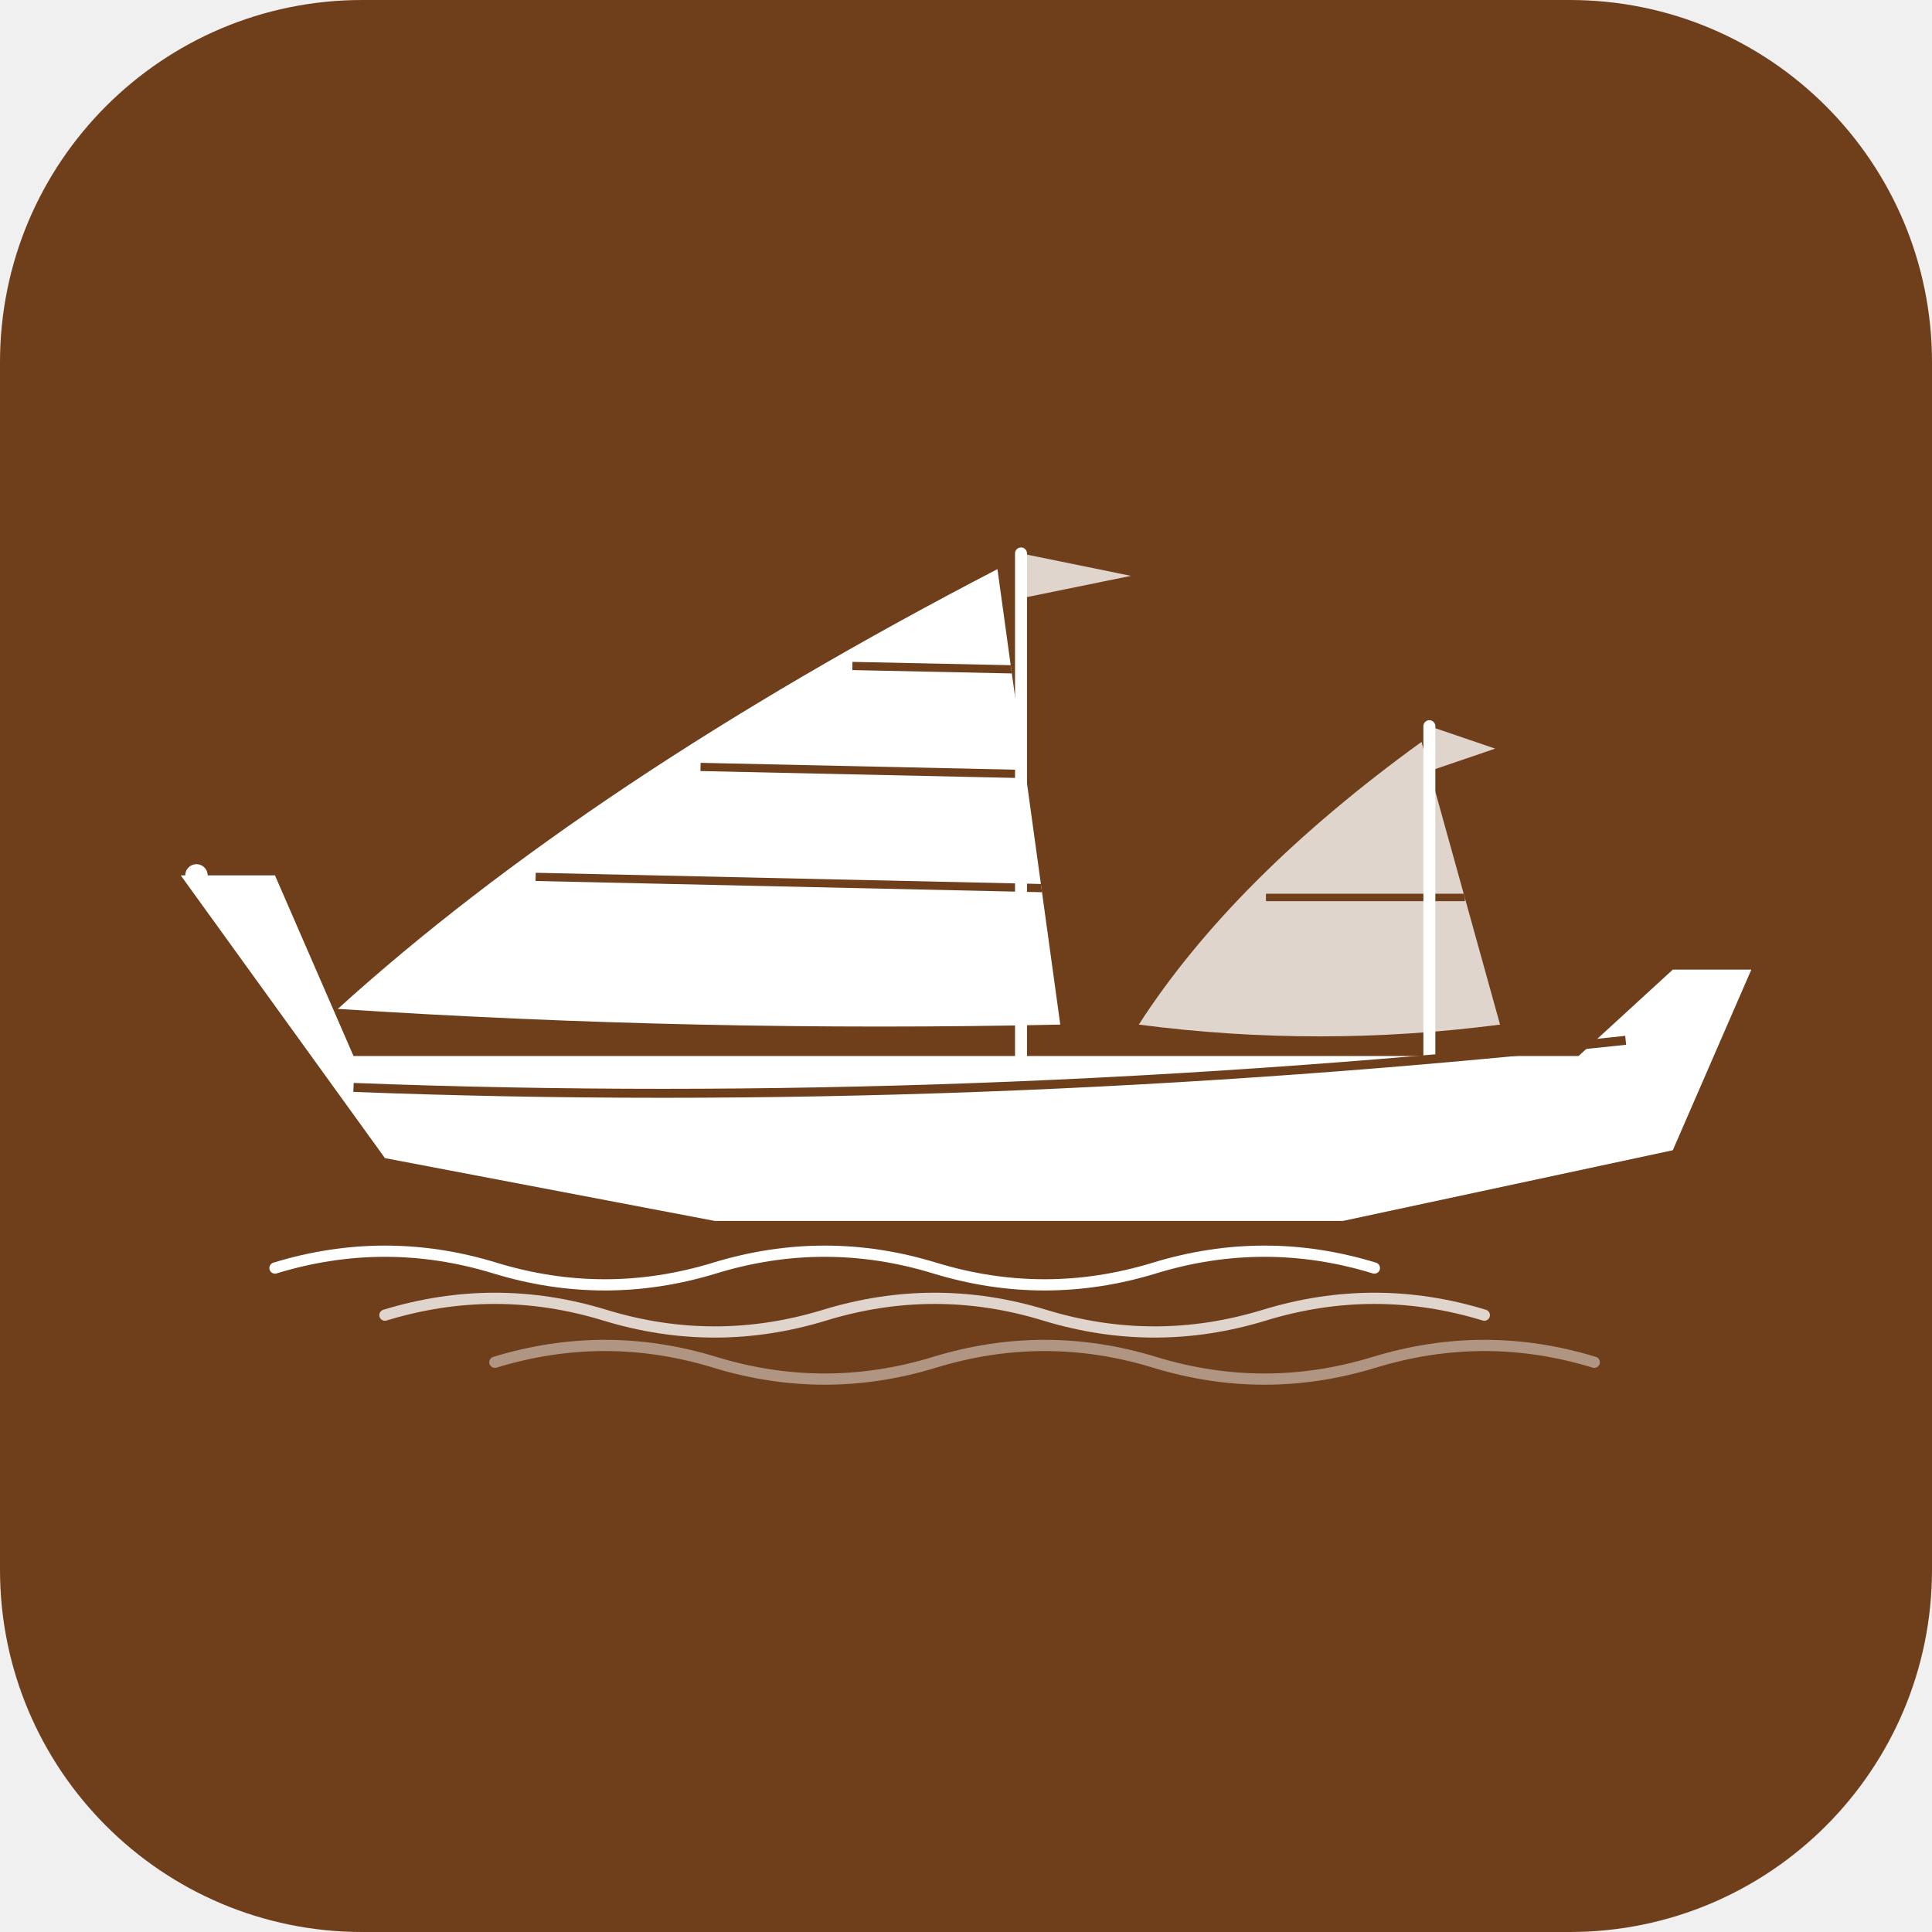
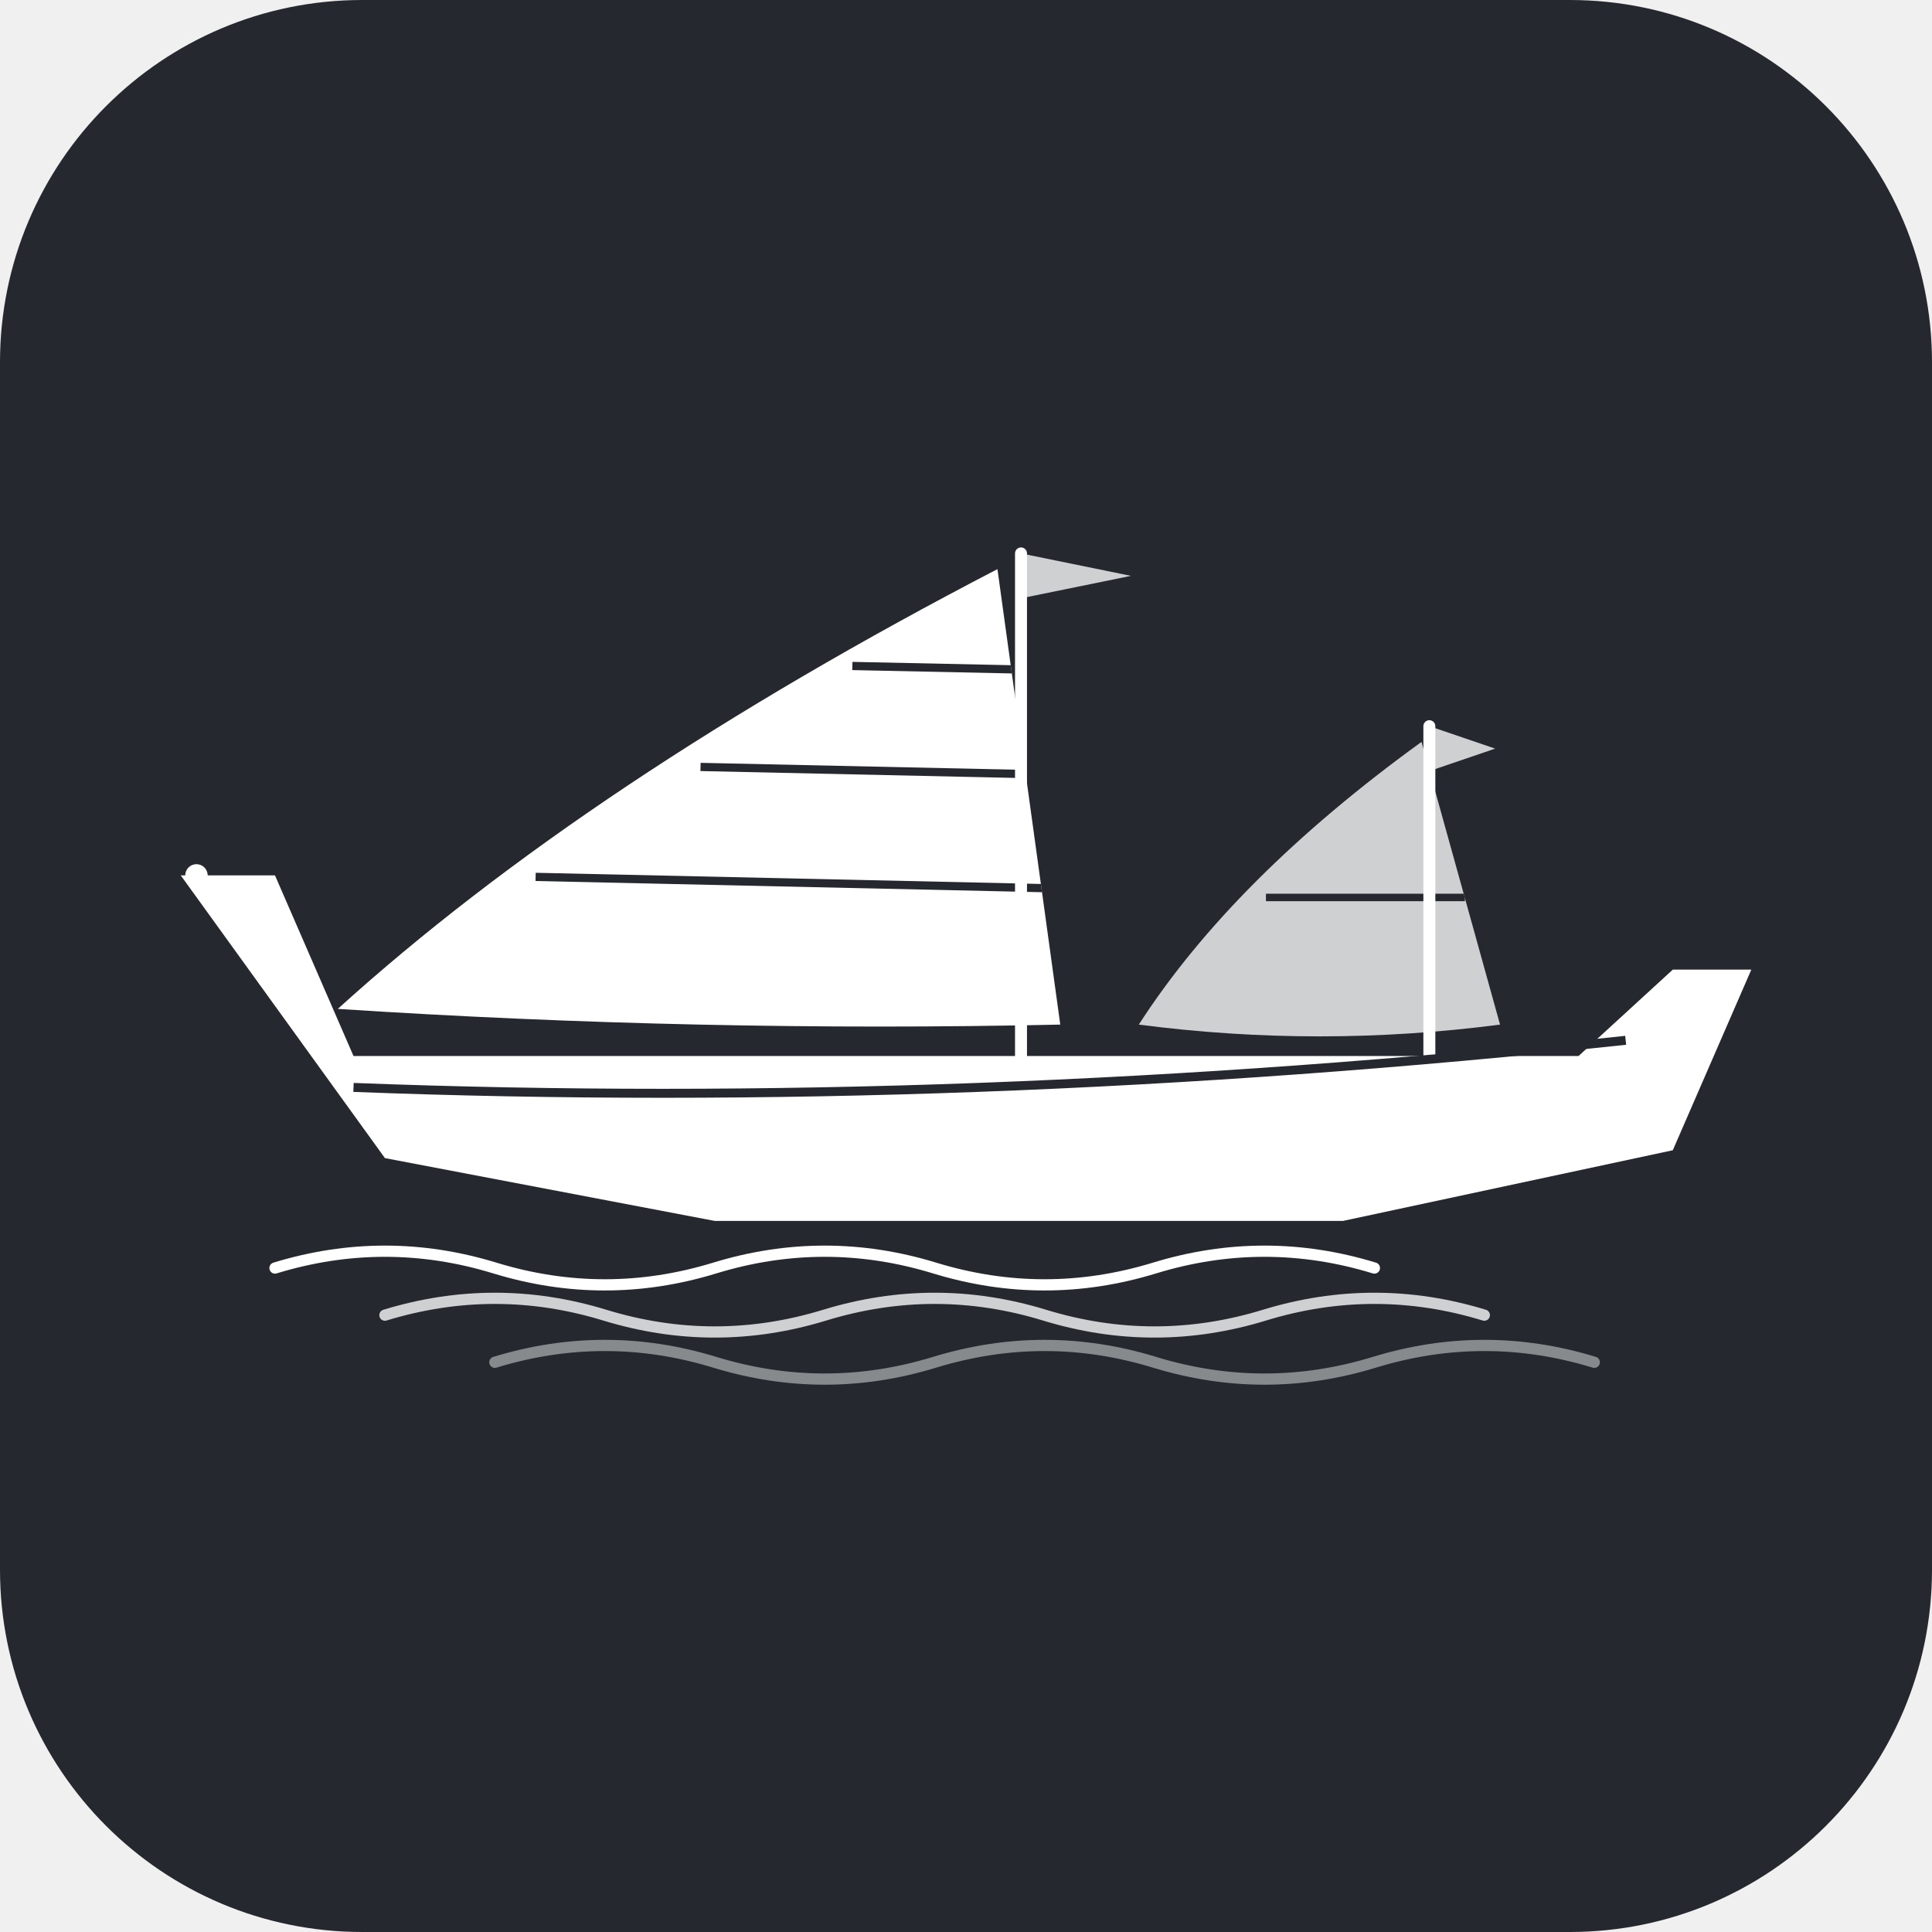
<svg xmlns="http://www.w3.org/2000/svg" viewBox="0 0 512 512">
-   <rect width="512" height="512" rx="96" fill="#6f3f1c" />
+   <rect width="512" height="512" rx="96" fill="#25292f" />
  <g transform="translate(47.9 142.5) scale(0.991)">
    <defs>
      <clipPath id="cs1">
        <path fill="#000" d="M42.0 126.0 Q109.2 65.1 218.4 8.4 L235.2 130.2 Q138.6 132.3 42.0 126.0Z" />
      </clipPath>
      <clipPath id="cs2">
        <path fill="#000" d="M256.2 130.2 Q281.4 91.1 331.8 54.6 L352.8 130.2 Q304.5 136.5 256.2 130.2Z" />
      </clipPath>
    </defs>
    <path fill="#ffffff" d="M42.0 126.0 Q109.2 65.1 218.4 8.4 L235.2 130.2 Q138.6 132.3 42.0 126.0Z" />
    <path fill="#ffffff" fill-opacity=".78" d="M256.2 130.2 Q281.4 91.1 331.8 54.6 L352.8 130.2 Q304.5 136.5 256.2 130.2Z" />
-     <path clip-path="url(#cs1)" stroke="#6f3f1c" stroke-width="2.2" d="M94.9 90.7 L230.3 93.7" />
-     <path clip-path="url(#cs1)" stroke="#6f3f1c" stroke-width="2.2" d="M139.0 61.3 L226.1 63.2" />
-     <path clip-path="url(#cs1)" stroke="#6f3f1c" stroke-width="2.2" d="M179.6 34.3 L222.4 35.2" />
-     <path clip-path="url(#cs2)" stroke="#6f3f1c" stroke-width="2" d="M290.2 96.2 L343.4 96.2" />
+     <path clip-path="url(#cs1)" stroke="#25292f" stroke-width="2.2" d="M94.9 90.7 L230.3 93.7" />
+     <path clip-path="url(#cs1)" stroke="#25292f" stroke-width="2.2" d="M139.0 61.3 L226.1 63.2" />
+     <path clip-path="url(#cs1)" stroke="#25292f" stroke-width="2.2" d="M179.6 34.3 L222.4 35.2" />
+     <path clip-path="url(#cs2)" stroke="#25292f" stroke-width="2" d="M290.2 96.2 L343.4 96.2" />
    <path stroke="#ffffff" stroke-width="3.2" stroke-linecap="round" d="M224.7 4.2 L224.7 140.7" />
    <path fill="#ffffff" fill-opacity=".78" d="M224.7 4.2 l29.4 6.0 l-29.4 6.0z" />
    <path stroke="#ffffff" stroke-width="3.2" stroke-linecap="round" d="M333.9 50.4 L333.9 140.7" />
    <path fill="#ffffff" fill-opacity=".78" d="M333.9 50.4 l17.6 6.0 l-17.6 6.0z" />
    <path fill="#ffffff" d="M0.0 90.3 L25.2 90.3 L46.2 138.6 L373.8 138.6 L399.0 115.5 L420.0 115.5 L399.0 163.8 L310.8 182.7 L142.8 182.7 L54.6 165.9Z" />
-     <path fill="none" stroke="#6f3f1c" stroke-width="2.4" d="M46.2 147.0 Q210.0 153.3 386.4 134.4" />
+     <path fill="none" stroke="#25292f" stroke-width="2.4" d="M46.2 147.0 Q210.0 153.3 386.4 134.4" />
    <path fill="none" stroke="#ffffff" stroke-opacity=".45" stroke-width="1.6" d="M75.6 163.8 Q210.0 172.2 361.2 155.4" />
    <circle cx="4.2" cy="90.3" r="3" fill="#ffffff" />
    <path fill="none" stroke="#ffffff" stroke-width="3" stroke-linecap="round" d="M25.2 195.3 q29.4 -9 58.8 0 t58.8 0 t58.8 0 t58.8 0 t58.8 0" />
    <path fill="none" stroke="#ffffff" stroke-opacity=".78" stroke-width="3" stroke-linecap="round" d="M54.6 207.9 q29.4 -9 58.8 0 t58.8 0 t58.8 0 t58.8 0 t58.8 0" />
    <path fill="none" stroke="#ffffff" stroke-opacity=".45" stroke-width="3" stroke-linecap="round" d="M84.0 220.5 q29.4 -9 58.8 0 t58.8 0 t58.8 0 t58.8 0 t58.8 0" />
  </g>
</svg>
